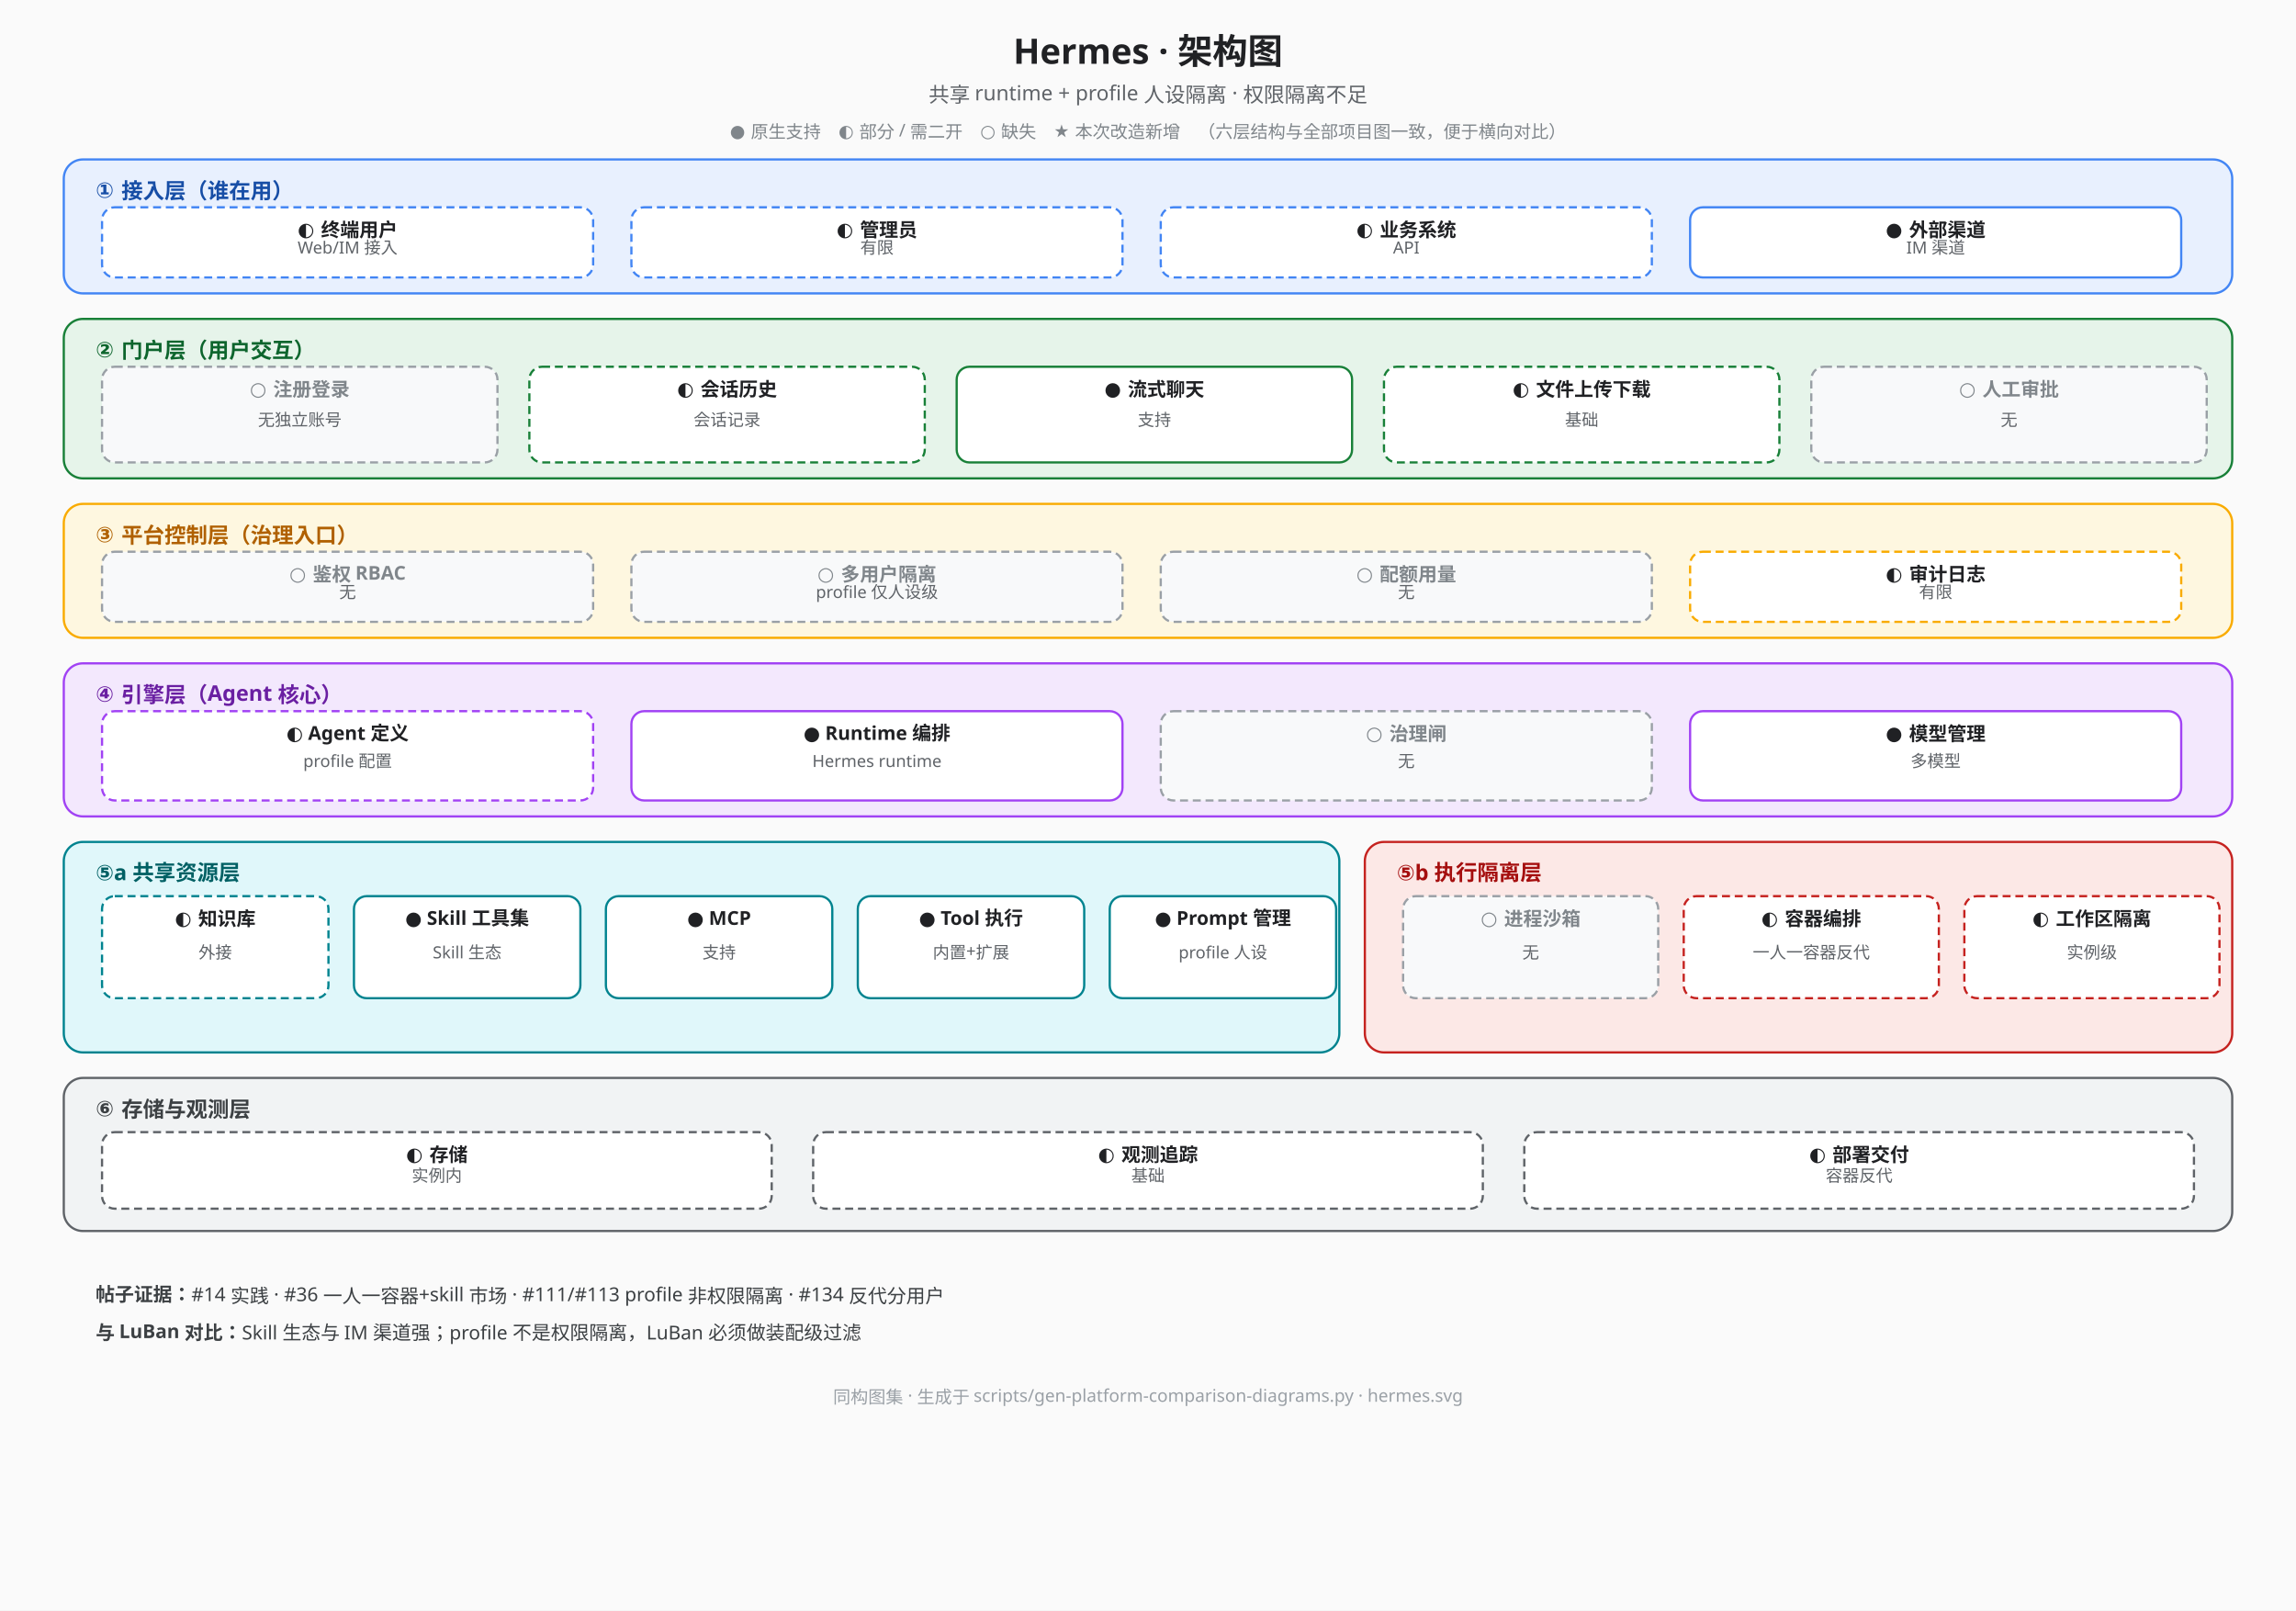
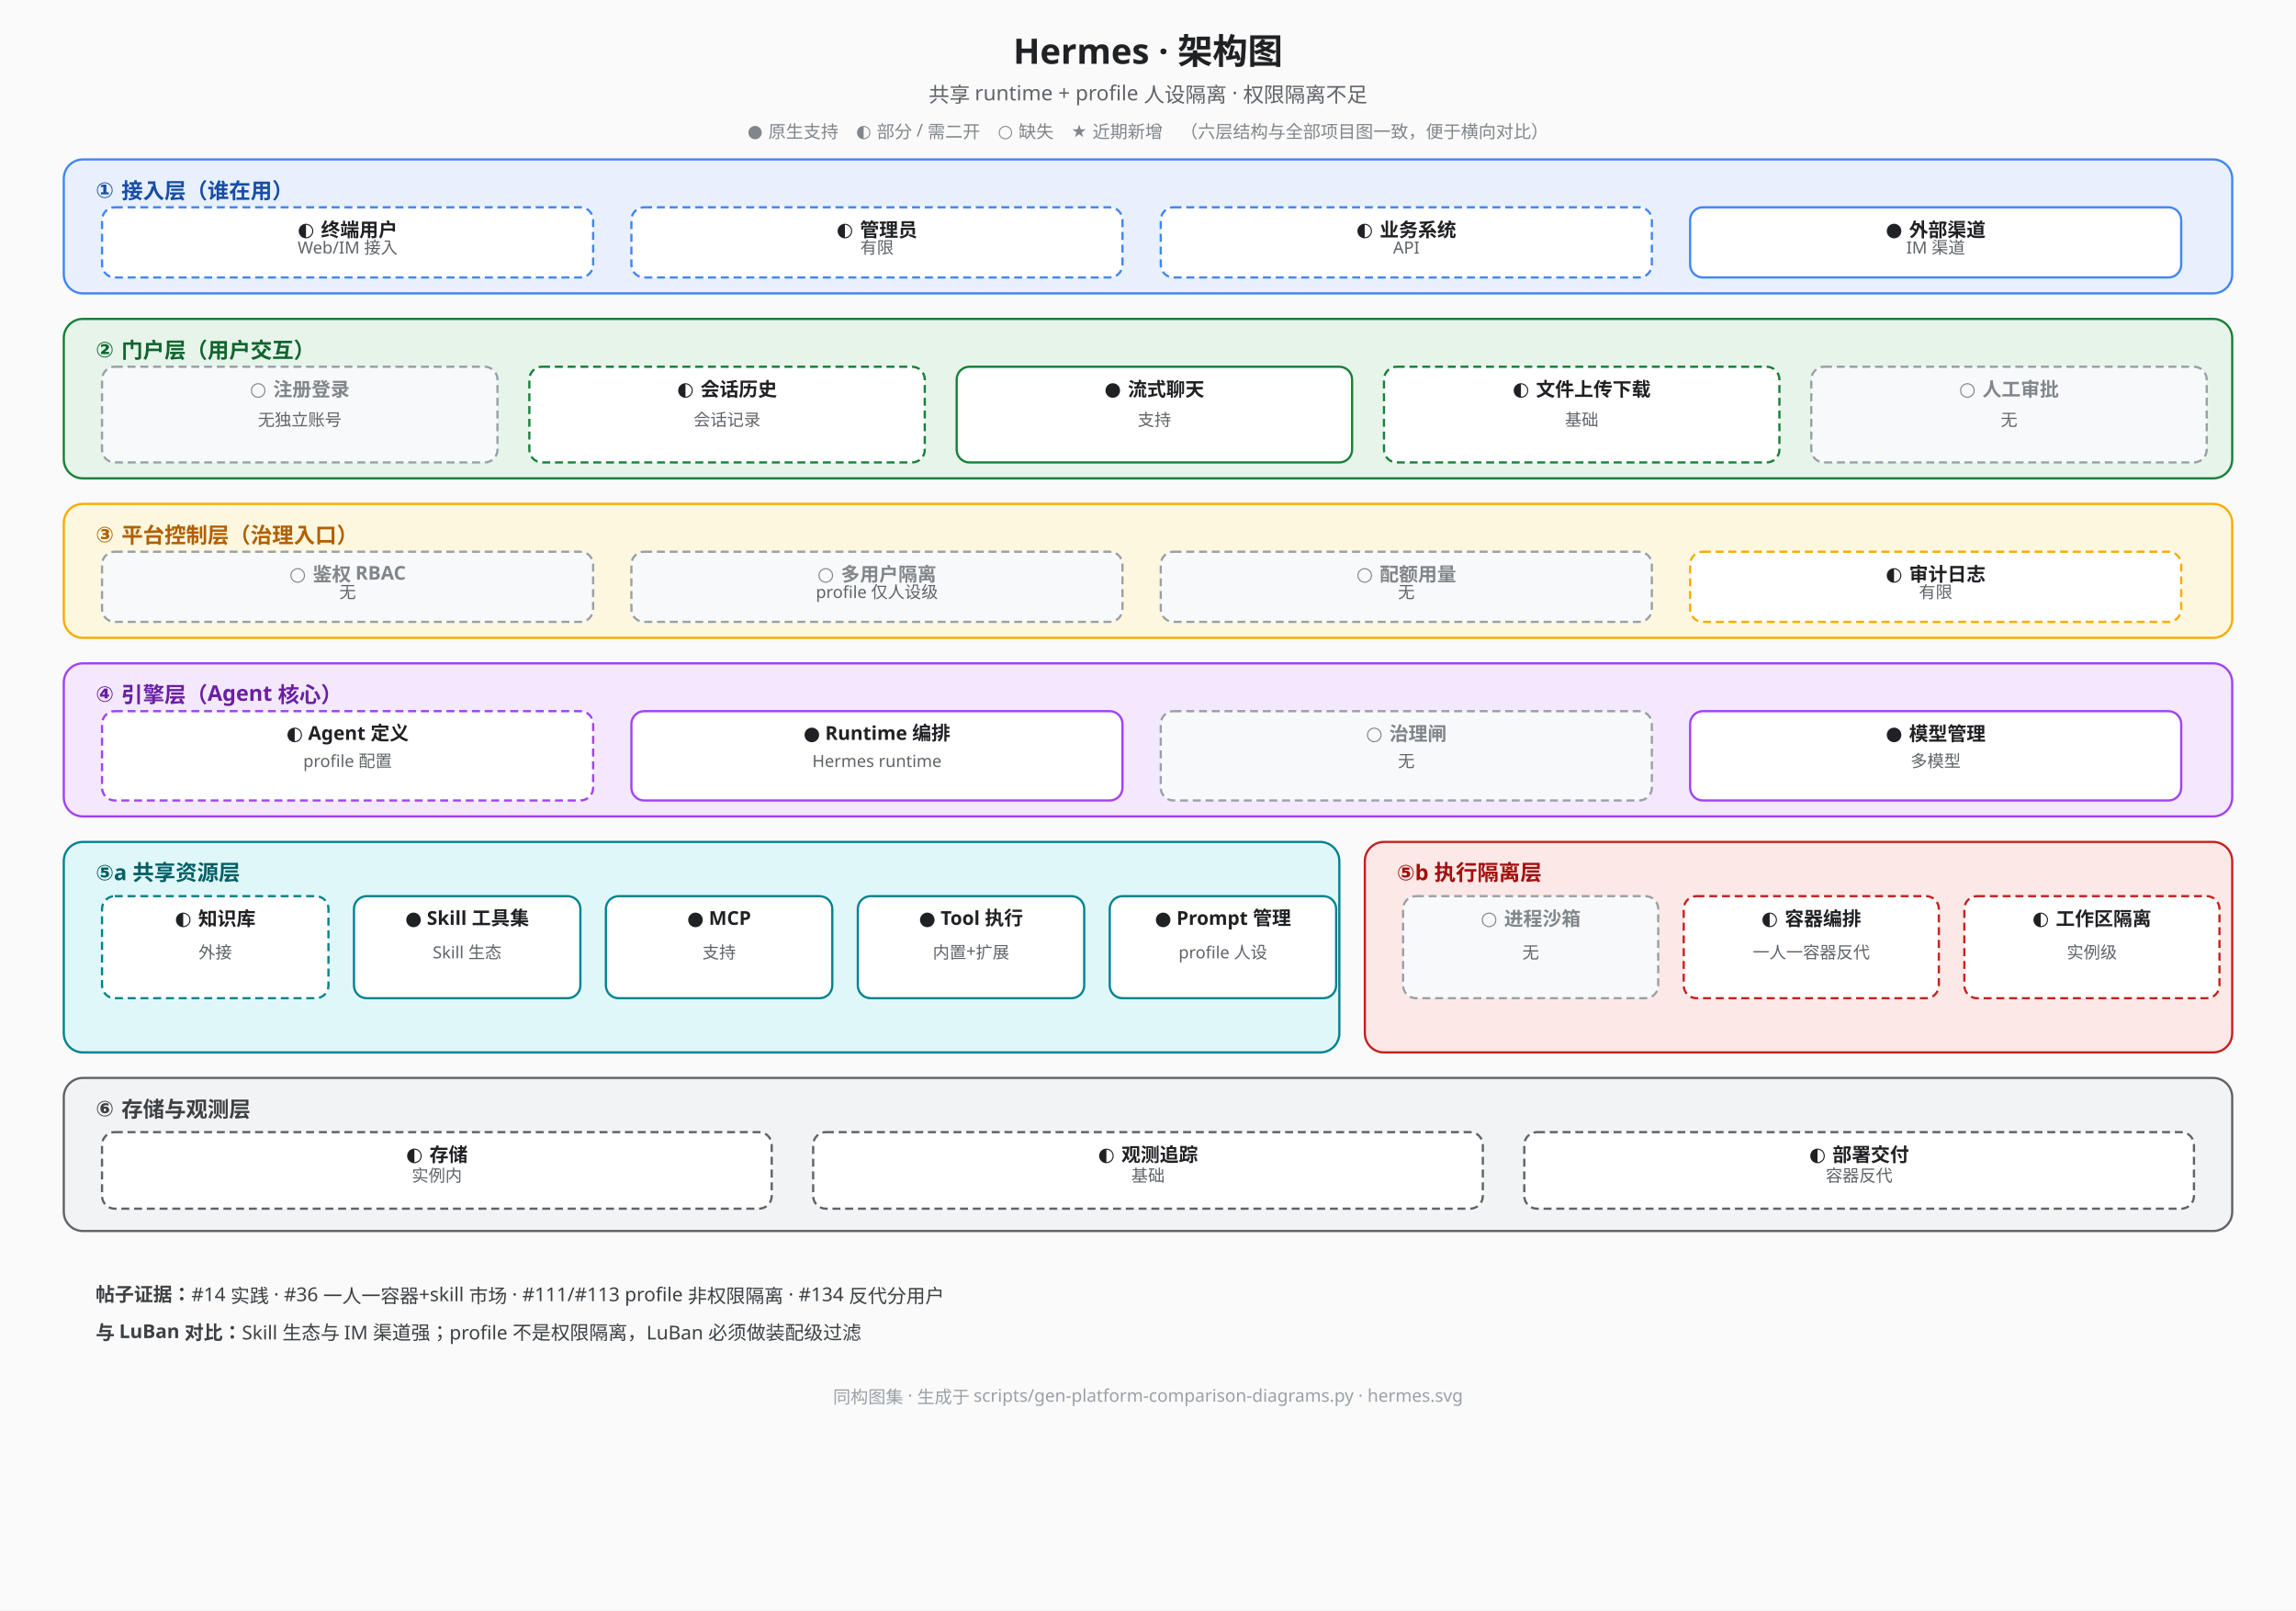
<svg xmlns="http://www.w3.org/2000/svg" width="1440" height="1010" viewBox="0 0 1440 1010" font-family="'PingFang SC','Microsoft YaHei',sans-serif">
  <rect width="1440" height="1010" fill="#FAFAFA" />
  <text x="720.0" y="40" text-anchor="middle" font-size="22" font-weight="700" fill="#202124">Hermes · 架构图</text>
  <text x="720.0" y="64" text-anchor="middle" font-size="13" fill="#5F6368">共享 runtime + profile 人设隔离 · 权限隔离不足</text>
-   <text x="720.0" y="86" text-anchor="middle" font-size="11" fill="#80868B">● 原生支持　◐ 部分 / 需二开　○ 缺失　★ 本次改造新增　（六层结构与全部项目图一致，便于横向对比）</text>
+   <text x="720.0" y="86" text-anchor="middle" font-size="11" fill="#80868B">● 原生支持　◐ 部分 / 需二开　○ 缺失　★ 近期新增　（六层结构与全部项目图一致，便于横向对比）</text>
  <rect x="40" y="100" width="1360" height="84" rx="12" fill="#E8F0FE" stroke="#4285F4" stroke-width="1.4" />
  <text x="60" y="124" font-size="13.5" font-weight="700" fill="#174EA6">① 接入层（谁在用）</text>
  <rect x="64" y="130" width="308" height="44" rx="8" fill="#FFFFFF" stroke="#4285F4" stroke-dasharray="5 3" stroke-width="1.4" />
  <text x="218.0" y="148" text-anchor="middle" font-size="12" font-weight="600" fill="#202124">◐ 终端用户</text>
  <text x="218.0" y="159.0" text-anchor="middle" font-size="10.5" fill="#5F6368">Web/IM 接入</text>
  <rect x="396" y="130" width="308" height="44" rx="8" fill="#FFFFFF" stroke="#4285F4" stroke-dasharray="5 3" stroke-width="1.4" />
  <text x="550.0" y="148" text-anchor="middle" font-size="12" font-weight="600" fill="#202124">◐ 管理员</text>
  <text x="550.0" y="159.0" text-anchor="middle" font-size="10.5" fill="#5F6368">有限</text>
  <rect x="728" y="130" width="308" height="44" rx="8" fill="#FFFFFF" stroke="#4285F4" stroke-dasharray="5 3" stroke-width="1.4" />
  <text x="882.0" y="148" text-anchor="middle" font-size="12" font-weight="600" fill="#202124">◐ 业务系统</text>
  <text x="882.0" y="159.0" text-anchor="middle" font-size="10.5" fill="#5F6368">API</text>
  <rect x="1060" y="130" width="308" height="44" rx="8" fill="#FFFFFF" stroke="#4285F4" stroke-width="1.4" />
  <text x="1214.0" y="148" text-anchor="middle" font-size="12" font-weight="600" fill="#202124">● 外部渠道</text>
  <text x="1214.0" y="159.0" text-anchor="middle" font-size="10.5" fill="#5F6368">IM 渠道</text>
  <rect x="40" y="200" width="1360" height="100" rx="12" fill="#E6F4EA" stroke="#188038" stroke-width="1.4" />
  <text x="60" y="224" font-size="13.5" font-weight="700" fill="#0D652D">② 门户层（用户交互）</text>
  <rect x="64" y="230" width="248" height="60" rx="8" fill="#F8F9FA" stroke="#9AA0A6" stroke-dasharray="5 3" stroke-width="1.4" />
  <text x="188.0" y="248" text-anchor="middle" font-size="12" font-weight="600" fill="#80868B">○ 注册登录</text>
  <text x="188.0" y="267.0" text-anchor="middle" font-size="10.5" fill="#5F6368">无独立账号</text>
  <rect x="332" y="230" width="248" height="60" rx="8" fill="#FFFFFF" stroke="#188038" stroke-dasharray="5 3" stroke-width="1.4" />
  <text x="456.0" y="248" text-anchor="middle" font-size="12" font-weight="600" fill="#202124">◐ 会话历史</text>
  <text x="456.0" y="267.0" text-anchor="middle" font-size="10.5" fill="#5F6368">会话记录</text>
  <rect x="600" y="230" width="248" height="60" rx="8" fill="#FFFFFF" stroke="#188038" stroke-width="1.4" />
  <text x="724.0" y="248" text-anchor="middle" font-size="12" font-weight="600" fill="#202124">● 流式聊天</text>
  <text x="724.0" y="267.0" text-anchor="middle" font-size="10.5" fill="#5F6368">支持</text>
  <rect x="868" y="230" width="248" height="60" rx="8" fill="#FFFFFF" stroke="#188038" stroke-dasharray="5 3" stroke-width="1.4" />
  <text x="992.0" y="248" text-anchor="middle" font-size="12" font-weight="600" fill="#202124">◐ 文件上传下载</text>
  <text x="992.0" y="267.0" text-anchor="middle" font-size="10.5" fill="#5F6368">基础</text>
  <rect x="1136" y="230" width="248" height="60" rx="8" fill="#F8F9FA" stroke="#9AA0A6" stroke-dasharray="5 3" stroke-width="1.4" />
  <text x="1260.0" y="248" text-anchor="middle" font-size="12" font-weight="600" fill="#80868B">○ 人工审批</text>
  <text x="1260.0" y="267.0" text-anchor="middle" font-size="10.5" fill="#5F6368">无</text>
  <rect x="40" y="316" width="1360" height="84" rx="12" fill="#FEF7E0" stroke="#F9AB00" stroke-width="1.4" />
  <text x="60" y="340" font-size="13.5" font-weight="700" fill="#B06000">③ 平台控制层（治理入口）</text>
  <rect x="64" y="346" width="308" height="44" rx="8" fill="#F8F9FA" stroke="#9AA0A6" stroke-dasharray="5 3" stroke-width="1.4" />
  <text x="218.0" y="364" text-anchor="middle" font-size="12" font-weight="600" fill="#80868B">○ 鉴权 RBAC</text>
  <text x="218.0" y="375.0" text-anchor="middle" font-size="10.5" fill="#5F6368">无</text>
  <rect x="396" y="346" width="308" height="44" rx="8" fill="#F8F9FA" stroke="#9AA0A6" stroke-dasharray="5 3" stroke-width="1.4" />
  <text x="550.0" y="364" text-anchor="middle" font-size="12" font-weight="600" fill="#80868B">○ 多用户隔离</text>
  <text x="550.0" y="375.0" text-anchor="middle" font-size="10.5" fill="#5F6368">profile 仅人设级</text>
  <rect x="728" y="346" width="308" height="44" rx="8" fill="#F8F9FA" stroke="#9AA0A6" stroke-dasharray="5 3" stroke-width="1.4" />
  <text x="882.0" y="364" text-anchor="middle" font-size="12" font-weight="600" fill="#80868B">○ 配额用量</text>
  <text x="882.0" y="375.0" text-anchor="middle" font-size="10.5" fill="#5F6368">无</text>
  <rect x="1060" y="346" width="308" height="44" rx="8" fill="#FFFFFF" stroke="#F9AB00" stroke-dasharray="5 3" stroke-width="1.4" />
  <text x="1214.0" y="364" text-anchor="middle" font-size="12" font-weight="600" fill="#202124">◐ 审计日志</text>
  <text x="1214.0" y="375.0" text-anchor="middle" font-size="10.5" fill="#5F6368">有限</text>
  <rect x="40" y="416" width="1360" height="96" rx="12" fill="#F3E8FD" stroke="#A142F4" stroke-width="1.4" />
  <text x="60" y="440" font-size="13.5" font-weight="700" fill="#6A1FA2">④ 引擎层（Agent 核心）</text>
  <rect x="64" y="446" width="308" height="56" rx="8" fill="#FFFFFF" stroke="#A142F4" stroke-dasharray="5 3" stroke-width="1.4" />
  <text x="218.0" y="464" text-anchor="middle" font-size="12" font-weight="600" fill="#202124">◐ Agent 定义</text>
  <text x="218.0" y="481.0" text-anchor="middle" font-size="10.5" fill="#5F6368">profile 配置</text>
  <rect x="396" y="446" width="308" height="56" rx="8" fill="#FFFFFF" stroke="#A142F4" stroke-width="1.4" />
  <text x="550.0" y="464" text-anchor="middle" font-size="12" font-weight="600" fill="#202124">● Runtime 编排</text>
  <text x="550.0" y="481.0" text-anchor="middle" font-size="10.5" fill="#5F6368">Hermes runtime</text>
  <rect x="728" y="446" width="308" height="56" rx="8" fill="#F8F9FA" stroke="#9AA0A6" stroke-dasharray="5 3" stroke-width="1.4" />
  <text x="882.0" y="464" text-anchor="middle" font-size="12" font-weight="600" fill="#80868B">○ 治理闸</text>
  <text x="882.0" y="481.0" text-anchor="middle" font-size="10.5" fill="#5F6368">无</text>
  <rect x="1060" y="446" width="308" height="56" rx="8" fill="#FFFFFF" stroke="#A142F4" stroke-width="1.4" />
  <text x="1214.0" y="464" text-anchor="middle" font-size="12" font-weight="600" fill="#202124">● 模型管理</text>
  <text x="1214.0" y="481.0" text-anchor="middle" font-size="10.5" fill="#5F6368">多模型</text>
  <rect x="40" y="528" width="800" height="132" rx="12" fill="#E0F7FA" stroke="#00838F" stroke-width="1.4" />
  <text x="60" y="552" font-size="13.5" font-weight="700" fill="#006064">⑤a 共享资源层</text>
  <rect x="64" y="562" width="142" height="64" rx="8" fill="#FFFFFF" stroke="#00838F" stroke-dasharray="5 3" stroke-width="1.4" />
  <text x="135.0" y="580" text-anchor="middle" font-size="12" font-weight="600" fill="#202124">◐ 知识库</text>
  <text x="135.0" y="601.0" text-anchor="middle" font-size="10.5" fill="#5F6368">外接</text>
  <rect x="222" y="562" width="142" height="64" rx="8" fill="#FFFFFF" stroke="#00838F" stroke-width="1.4" />
  <text x="293.0" y="580" text-anchor="middle" font-size="12" font-weight="600" fill="#202124">● Skill 工具集</text>
  <text x="293.0" y="601.0" text-anchor="middle" font-size="10.5" fill="#5F6368">Skill 生态</text>
  <rect x="380" y="562" width="142" height="64" rx="8" fill="#FFFFFF" stroke="#00838F" stroke-width="1.4" />
  <text x="451.0" y="580" text-anchor="middle" font-size="12" font-weight="600" fill="#202124">● MCP</text>
  <text x="451.0" y="601.0" text-anchor="middle" font-size="10.5" fill="#5F6368">支持</text>
  <rect x="538" y="562" width="142" height="64" rx="8" fill="#FFFFFF" stroke="#00838F" stroke-width="1.4" />
  <text x="609.0" y="580" text-anchor="middle" font-size="12" font-weight="600" fill="#202124">● Tool 执行</text>
  <text x="609.0" y="601.0" text-anchor="middle" font-size="10.5" fill="#5F6368">内置+扩展</text>
  <rect x="696" y="562" width="142" height="64" rx="8" fill="#FFFFFF" stroke="#00838F" stroke-width="1.4" />
  <text x="767.0" y="580" text-anchor="middle" font-size="12" font-weight="600" fill="#202124">● Prompt 管理</text>
  <text x="767.0" y="601.0" text-anchor="middle" font-size="10.5" fill="#5F6368">profile 人设</text>
  <rect x="856" y="528" width="544" height="132" rx="12" fill="#FCE8E6" stroke="#C5221F" stroke-width="1.4" />
  <text x="876" y="552" font-size="13.5" font-weight="700" fill="#A50E0E">⑤b 执行隔离层</text>
  <rect x="880" y="562" width="160" height="64" rx="8" fill="#F8F9FA" stroke="#9AA0A6" stroke-dasharray="5 3" stroke-width="1.4" />
  <text x="960.0" y="580" text-anchor="middle" font-size="12" font-weight="600" fill="#80868B">○ 进程沙箱</text>
  <text x="960.0" y="601.0" text-anchor="middle" font-size="10.5" fill="#5F6368">无</text>
  <rect x="1056" y="562" width="160" height="64" rx="8" fill="#FFFFFF" stroke="#C5221F" stroke-dasharray="5 3" stroke-width="1.4" />
  <text x="1136.0" y="580" text-anchor="middle" font-size="12" font-weight="600" fill="#202124">◐ 容器编排</text>
  <text x="1136.0" y="601.0" text-anchor="middle" font-size="10.5" fill="#5F6368">一人一容器反代</text>
  <rect x="1232" y="562" width="160" height="64" rx="8" fill="#FFFFFF" stroke="#C5221F" stroke-dasharray="5 3" stroke-width="1.4" />
  <text x="1312.0" y="580" text-anchor="middle" font-size="12" font-weight="600" fill="#202124">◐ 工作区隔离</text>
  <text x="1312.0" y="601.0" text-anchor="middle" font-size="10.5" fill="#5F6368">实例级</text>
  <rect x="40" y="676" width="1360" height="96" rx="12" fill="#F1F3F4" stroke="#5F6368" stroke-width="1.4" />
  <text x="60" y="700" font-size="13.5" font-weight="700" fill="#3C4043">⑥ 存储与观测层</text>
  <rect x="64" y="710" width="420" height="48" rx="8" fill="#FFFFFF" stroke="#5F6368" stroke-dasharray="5 3" stroke-width="1.4" />
  <text x="274.0" y="728" text-anchor="middle" font-size="12" font-weight="600" fill="#202124">◐ 存储</text>
  <text x="274.0" y="741.0" text-anchor="middle" font-size="10.5" fill="#5F6368">实例内</text>
  <rect x="510" y="710" width="420" height="48" rx="8" fill="#FFFFFF" stroke="#5F6368" stroke-dasharray="5 3" stroke-width="1.4" />
  <text x="720.0" y="728" text-anchor="middle" font-size="12" font-weight="600" fill="#202124">◐ 观测追踪</text>
  <text x="720.0" y="741.0" text-anchor="middle" font-size="10.5" fill="#5F6368">基础</text>
  <rect x="956" y="710" width="420" height="48" rx="8" fill="#FFFFFF" stroke="#5F6368" stroke-dasharray="5 3" stroke-width="1.4" />
  <text x="1166.0" y="728" text-anchor="middle" font-size="12" font-weight="600" fill="#202124">◐ 部署交付</text>
  <text x="1166.0" y="741.0" text-anchor="middle" font-size="10.5" fill="#5F6368">容器反代</text>
  <text x="60" y="816" font-size="12" fill="#3C4043">
    <tspan font-weight="700">帖子证据：</tspan>#14 实践 · #36 一人一容器+skill 市场 · #111/#113 profile 非权限隔离 · #134 反代分用户</text>
  <text x="60" y="840" font-size="12" fill="#3C4043">
    <tspan font-weight="700">与 LuBan 对比：</tspan>Skill 生态与 IM 渠道强；profile 不是权限隔离，LuBan 必须做装配级过滤</text>
  <text x="720.0" y="880" text-anchor="middle" font-size="11" fill="#9AA0A6">同构图集 · 生成于 scripts/gen-platform-comparison-diagrams.py · hermes.svg</text>
</svg>
